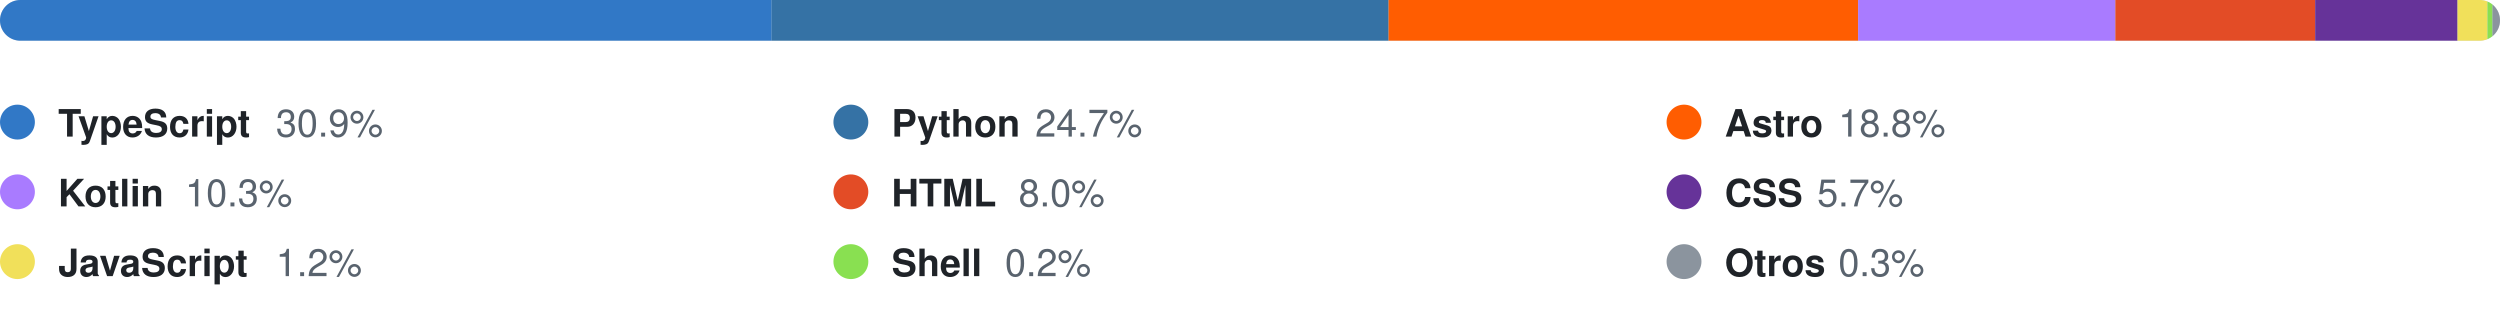
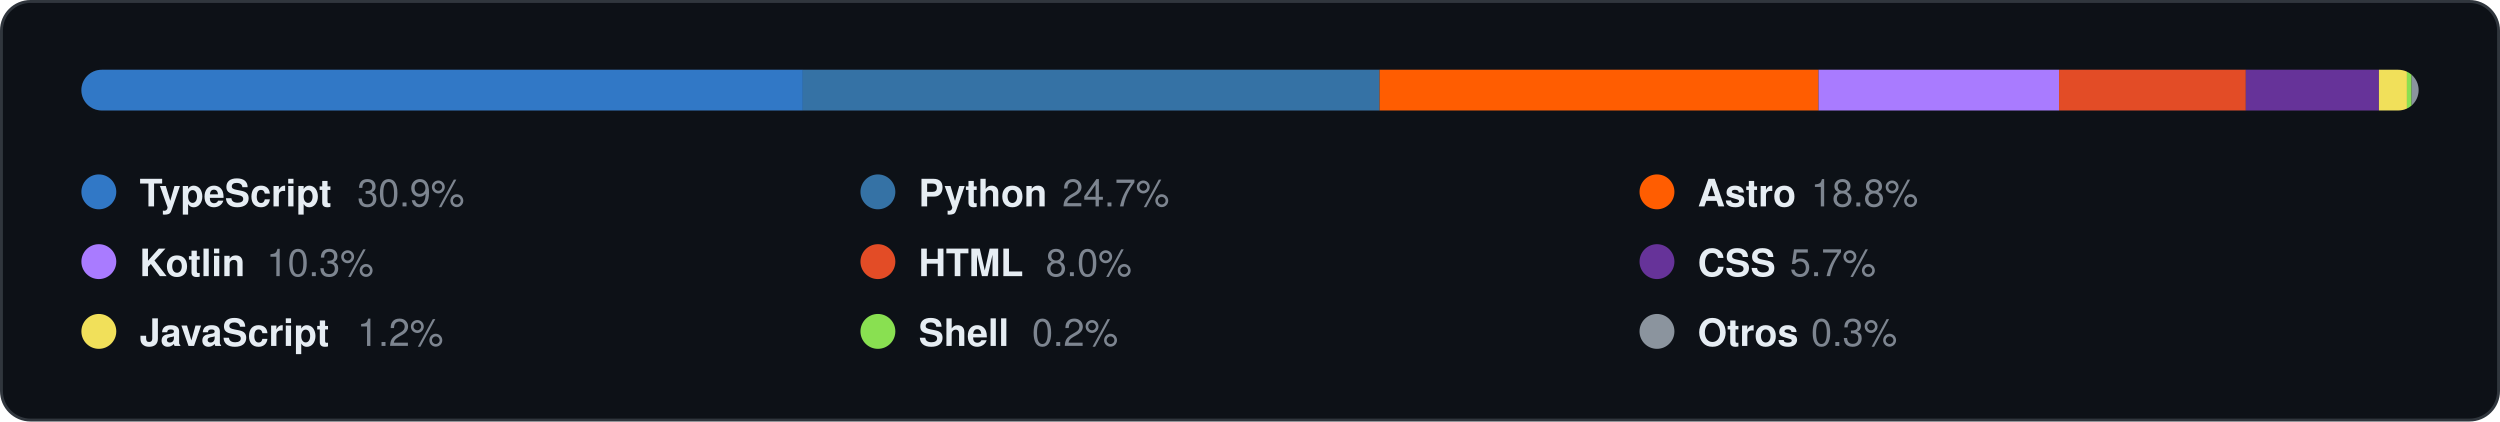
- <svg xmlns="http://www.w3.org/2000/svg" width="860" height="108" viewBox="0 0 860 108" role="img">
+ <svg xmlns="http://www.w3.org/2000/svg" width="860" height="145" viewBox="0 0 860 145" role="img">
  <style>
    text { font-family: "Segoe UI", Ubuntu, "Helvetica Neue", Helvetica, Arial, sans-serif; }
- 
-     .fg { fill: #1F2328; }
-     .muted { fill: #59636E; }
-     .track { fill: #D1D9E0; }
-     @media (prefers-color-scheme: dark) {
-       .fg { fill: #E6EDF3; }
-       .muted { fill: #9198A1; }
-       .track { fill: #30363D; }
-     }
+     .card { fill: #0D1117; stroke: #30363D; }
+     .val { fill: #E6EDF3; }
+     .key { fill: #7D8590; }
+     .head { fill: #58A6FF; }
+     .rule { stroke: #30363D; }
+     .track { fill: #21262D; }
  </style>
-   <clipPath id="round">
-     <rect x="0" y="0" width="860" height="14" rx="7.0" />
-   </clipPath>
-   <rect class="track" x="0" y="0" width="860" height="14" rx="7.0" />
-   <g clip-path="url(#round)">
-     <rect x="0.00" y="0" width="265.47" height="14" fill="#3178C6" />
-     <rect x="265.47" y="0" width="212.21" height="14" fill="#3572A5" />
-     <rect x="477.68" y="0" width="161.52" height="14" fill="#FF5D01" />
-     <rect x="639.20" y="0" width="88.49" height="14" fill="#A97BFF" />
-     <rect x="727.69" y="0" width="68.73" height="14" fill="#E34C26" />
-     <rect x="796.42" y="0" width="48.97" height="14" fill="#663399" />
-     <rect x="845.39" y="0" width="10.31" height="14" fill="#F1E05A" />
-     <rect x="855.70" y="0" width="1.72" height="14" fill="#89E051" />
-     <rect x="857.42" y="0" width="2.58" height="14" fill="#8B949E" />
+   <rect class="card" x="0.5" y="0.5" width="859.0" height="144.0" rx="10" />
+   <g transform="translate(28.0,24.0)">
+     <clipPath id="round">
+       <rect x="0" y="0" width="804.0" height="14" rx="7.0" />
+     </clipPath>
+     <rect class="track" x="0" y="0" width="804.0" height="14" rx="7.0" />
+     <g clip-path="url(#round)">
+       <rect x="0.00" y="0" width="248.19" height="14" fill="#3178C6" />
+       <rect x="248.19" y="0" width="198.39" height="14" fill="#3572A5" />
+       <rect x="446.58" y="0" width="151.00" height="14" fill="#FF5D01" />
+       <rect x="597.58" y="0" width="82.73" height="14" fill="#A97BFF" />
+       <rect x="680.31" y="0" width="64.26" height="14" fill="#E34C26" />
+       <rect x="744.56" y="0" width="45.78" height="14" fill="#663399" />
+       <rect x="790.35" y="0" width="9.64" height="14" fill="#F1E05A" />
+       <rect x="799.98" y="0" width="1.61" height="14" fill="#89E051" />
+       <rect x="801.59" y="0" width="2.41" height="14" fill="#8B949E" />
+     </g>
+     <circle cx="6.0" cy="42.0" r="6" fill="#3178C6" />
+     <text class="val" x="20.0" y="47.0" font-size="13" font-weight="600">TypeScript</text>
+     <text class="key" x="94.9" y="47.0" font-size="13">30.9%</text>
+     <circle cx="274.0" cy="42.0" r="6" fill="#3572A5" />
+     <text class="val" x="288.0" y="47.0" font-size="13" font-weight="600">Python</text>
+     <text class="key" x="337.4" y="47.0" font-size="13">24.7%</text>
+     <circle cx="542.0" cy="42.0" r="6" fill="#FF5D01" />
+     <text class="val" x="556.0" y="47.0" font-size="13" font-weight="600">Astro</text>
+     <text class="key" x="595.0" y="47.0" font-size="13">18.8%</text>
+     <circle cx="6.0" cy="66.0" r="6" fill="#A97BFF" />
+     <text class="val" x="20.0" y="71.0" font-size="13" font-weight="600">Kotlin</text>
+     <text class="key" x="63.7" y="71.0" font-size="13">10.3%</text>
+     <circle cx="274.0" cy="66.0" r="6" fill="#E34C26" />
+     <text class="val" x="288.0" y="71.0" font-size="13" font-weight="600">HTML</text>
+     <text class="key" x="331.7" y="71.0" font-size="13">8.0%</text>
+     <circle cx="542.0" cy="66.0" r="6" fill="#663399" />
+     <text class="val" x="556.0" y="71.0" font-size="13" font-weight="600">CSS</text>
+     <text class="key" x="587.7" y="71.0" font-size="13">5.7%</text>
+     <circle cx="6.0" cy="90.0" r="6" fill="#F1E05A" />
+     <text class="val" x="20.0" y="95.0" font-size="13" font-weight="600">JavaScript</text>
+     <text class="key" x="94.9" y="95.0" font-size="13">1.2%</text>
+     <circle cx="274.0" cy="90.0" r="6" fill="#89E051" />
+     <text class="val" x="288.0" y="95.0" font-size="13" font-weight="600">Shell</text>
+     <text class="key" x="327.0" y="95.0" font-size="13">0.2%</text>
+     <circle cx="542.0" cy="90.0" r="6" fill="#8B949E" />
+     <text class="val" x="556.0" y="95.0" font-size="13" font-weight="600">Otros</text>
+     <text class="key" x="595.0" y="95.0" font-size="13">0.3%</text>
  </g>
-   <circle cx="6.0" cy="42.0" r="6" fill="#3178C6" />
-   <text class="fg" x="20.0" y="47.0" font-size="13" font-weight="600">TypeScript</text>
-   <text class="muted" x="94.9" y="47.0" font-size="13">30.9%</text>
-   <circle cx="292.7" cy="42.0" r="6" fill="#3572A5" />
-   <text class="fg" x="306.7" y="47.0" font-size="13" font-weight="600">Python</text>
-   <text class="muted" x="356.1" y="47.0" font-size="13">24.7%</text>
-   <circle cx="579.3" cy="42.0" r="6" fill="#FF5D01" />
-   <text class="fg" x="593.3" y="47.0" font-size="13" font-weight="600">Astro</text>
-   <text class="muted" x="632.4" y="47.0" font-size="13">18.8%</text>
-   <circle cx="6.0" cy="66.0" r="6" fill="#A97BFF" />
-   <text class="fg" x="20.0" y="71.0" font-size="13" font-weight="600">Kotlin</text>
-   <text class="muted" x="63.7" y="71.0" font-size="13">10.3%</text>
-   <circle cx="292.7" cy="66.0" r="6" fill="#E34C26" />
-   <text class="fg" x="306.7" y="71.0" font-size="13" font-weight="600">HTML</text>
-   <text class="muted" x="350.4" y="71.0" font-size="13">8.0%</text>
-   <circle cx="579.3" cy="66.0" r="6" fill="#663399" />
-   <text class="fg" x="593.3" y="71.0" font-size="13" font-weight="600">CSS</text>
-   <text class="muted" x="625.1" y="71.0" font-size="13">5.7%</text>
-   <circle cx="6.0" cy="90.0" r="6" fill="#F1E05A" />
-   <text class="fg" x="20.0" y="95.0" font-size="13" font-weight="600">JavaScript</text>
-   <text class="muted" x="94.9" y="95.0" font-size="13">1.2%</text>
-   <circle cx="292.7" cy="90.0" r="6" fill="#89E051" />
-   <text class="fg" x="306.7" y="95.0" font-size="13" font-weight="600">Shell</text>
-   <text class="muted" x="345.7" y="95.0" font-size="13">0.2%</text>
-   <circle cx="579.3" cy="90.0" r="6" fill="#8B949E" />
-   <text class="fg" x="593.3" y="95.0" font-size="13" font-weight="600">Otros</text>
-   <text class="muted" x="632.4" y="95.0" font-size="13">0.3%</text>
</svg>
